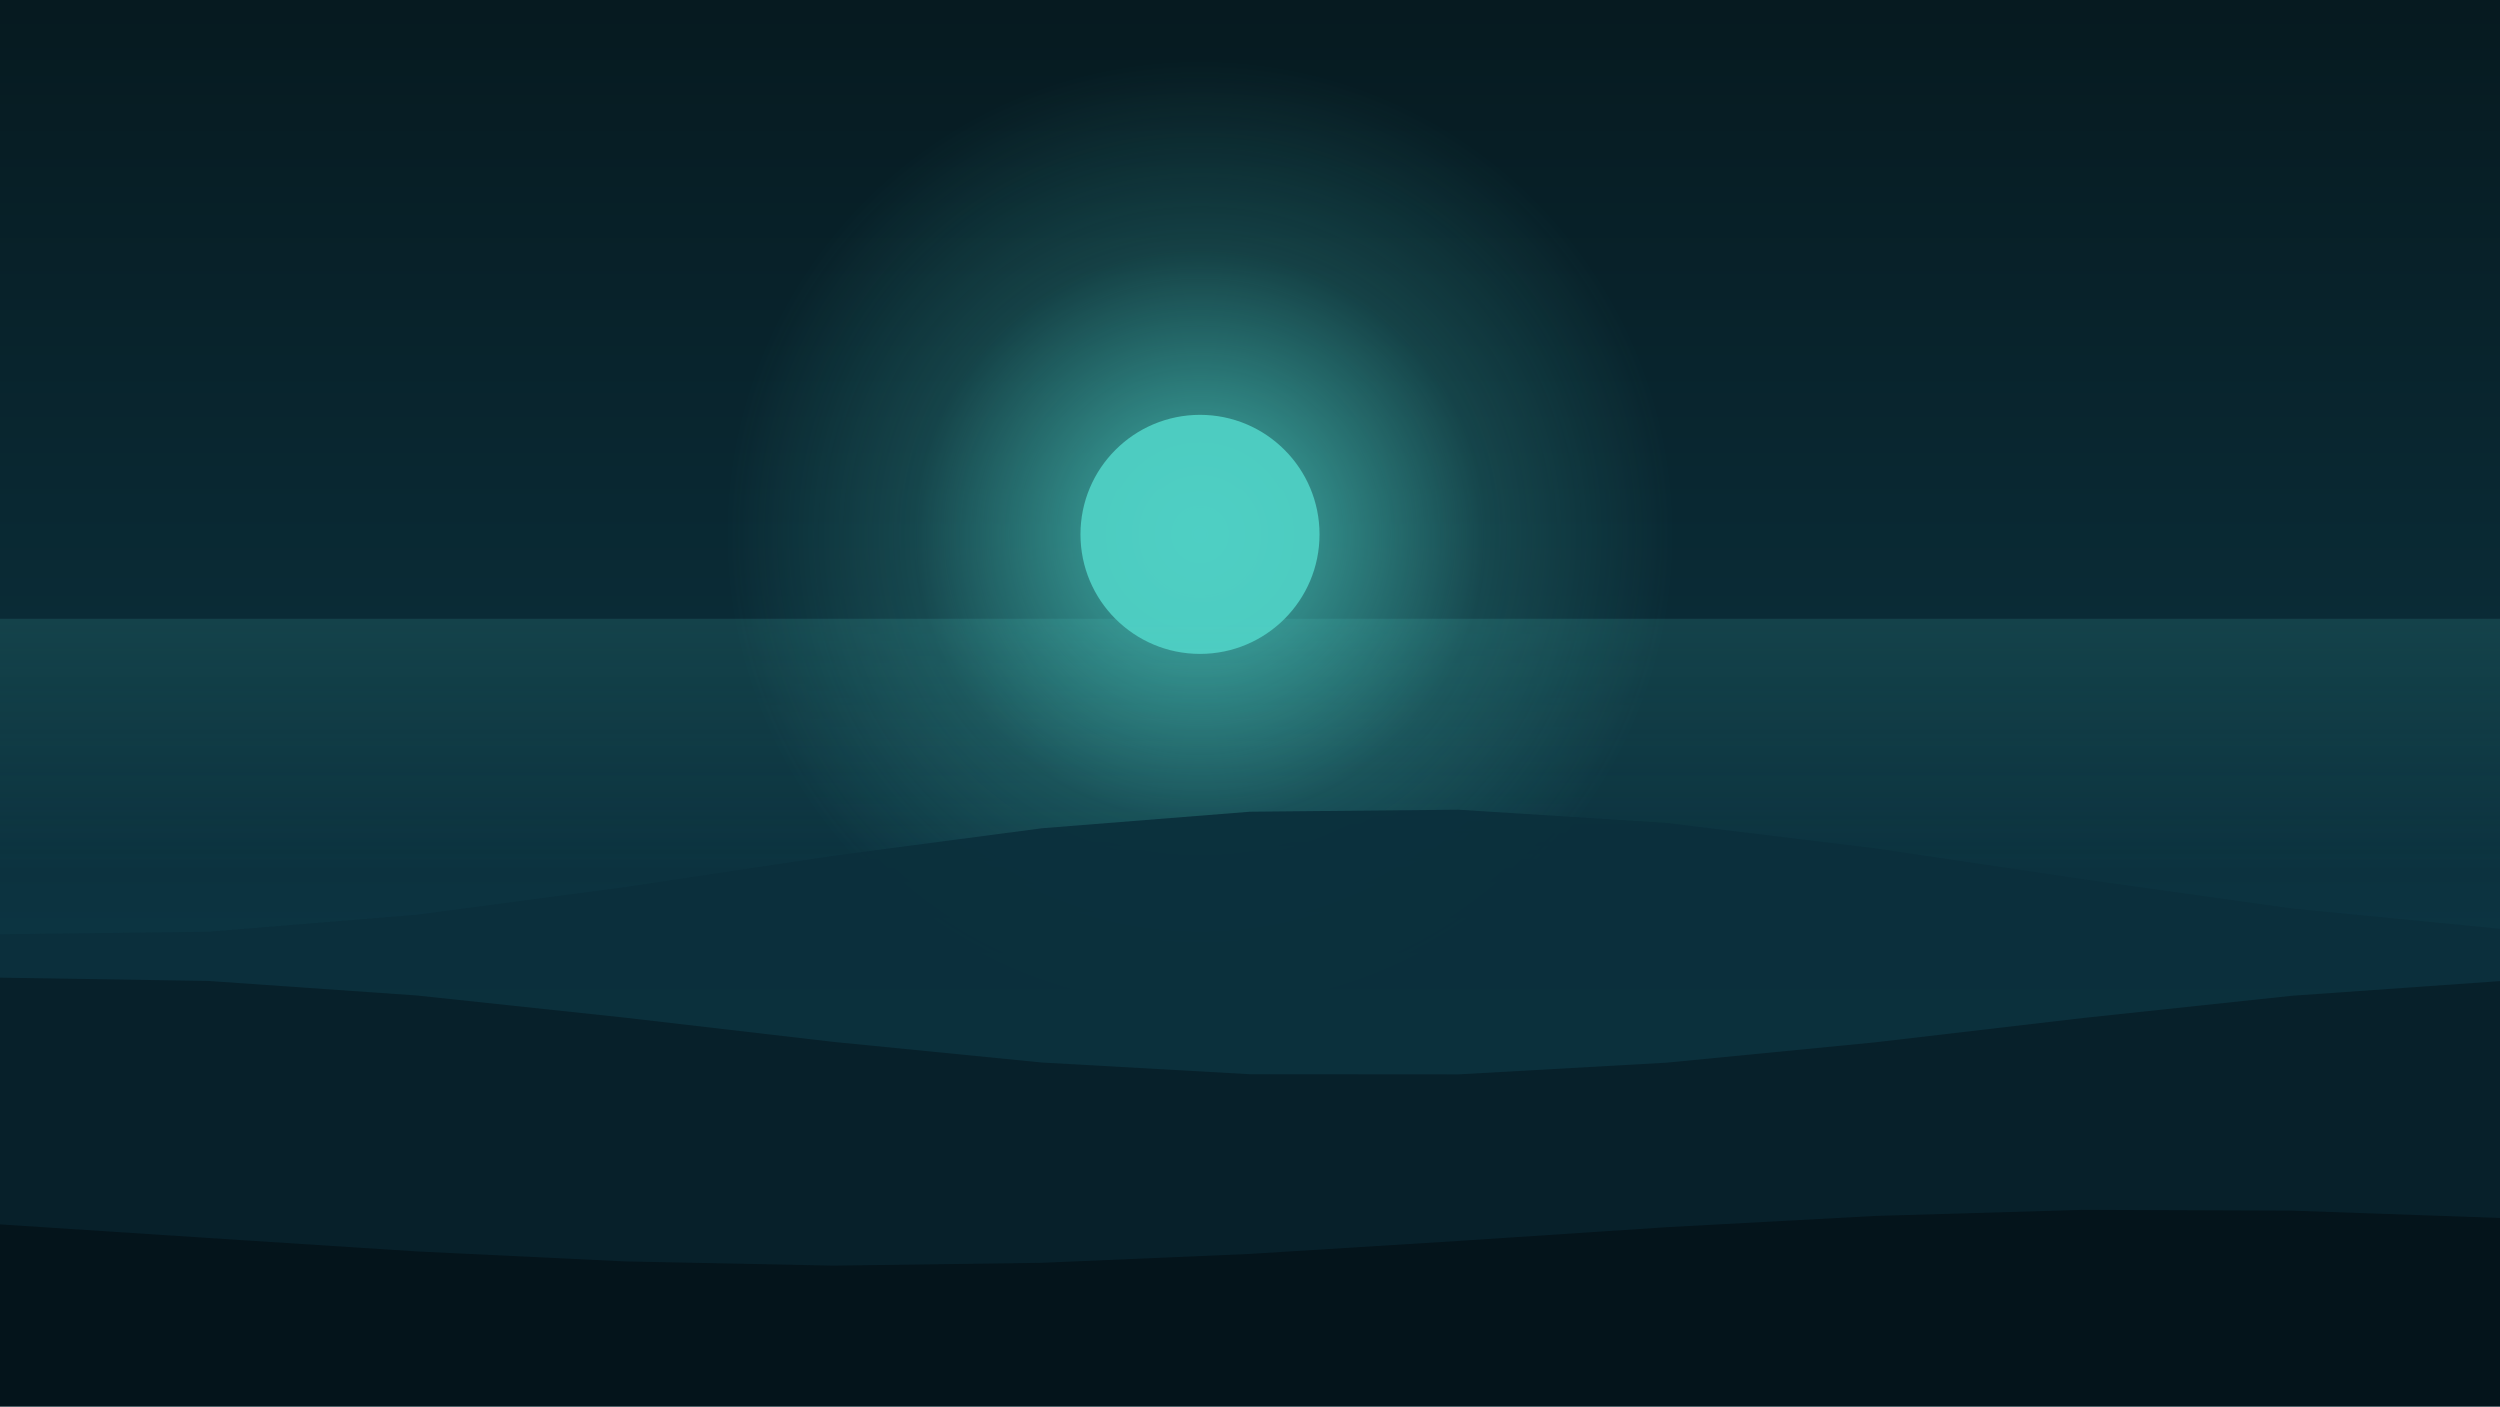
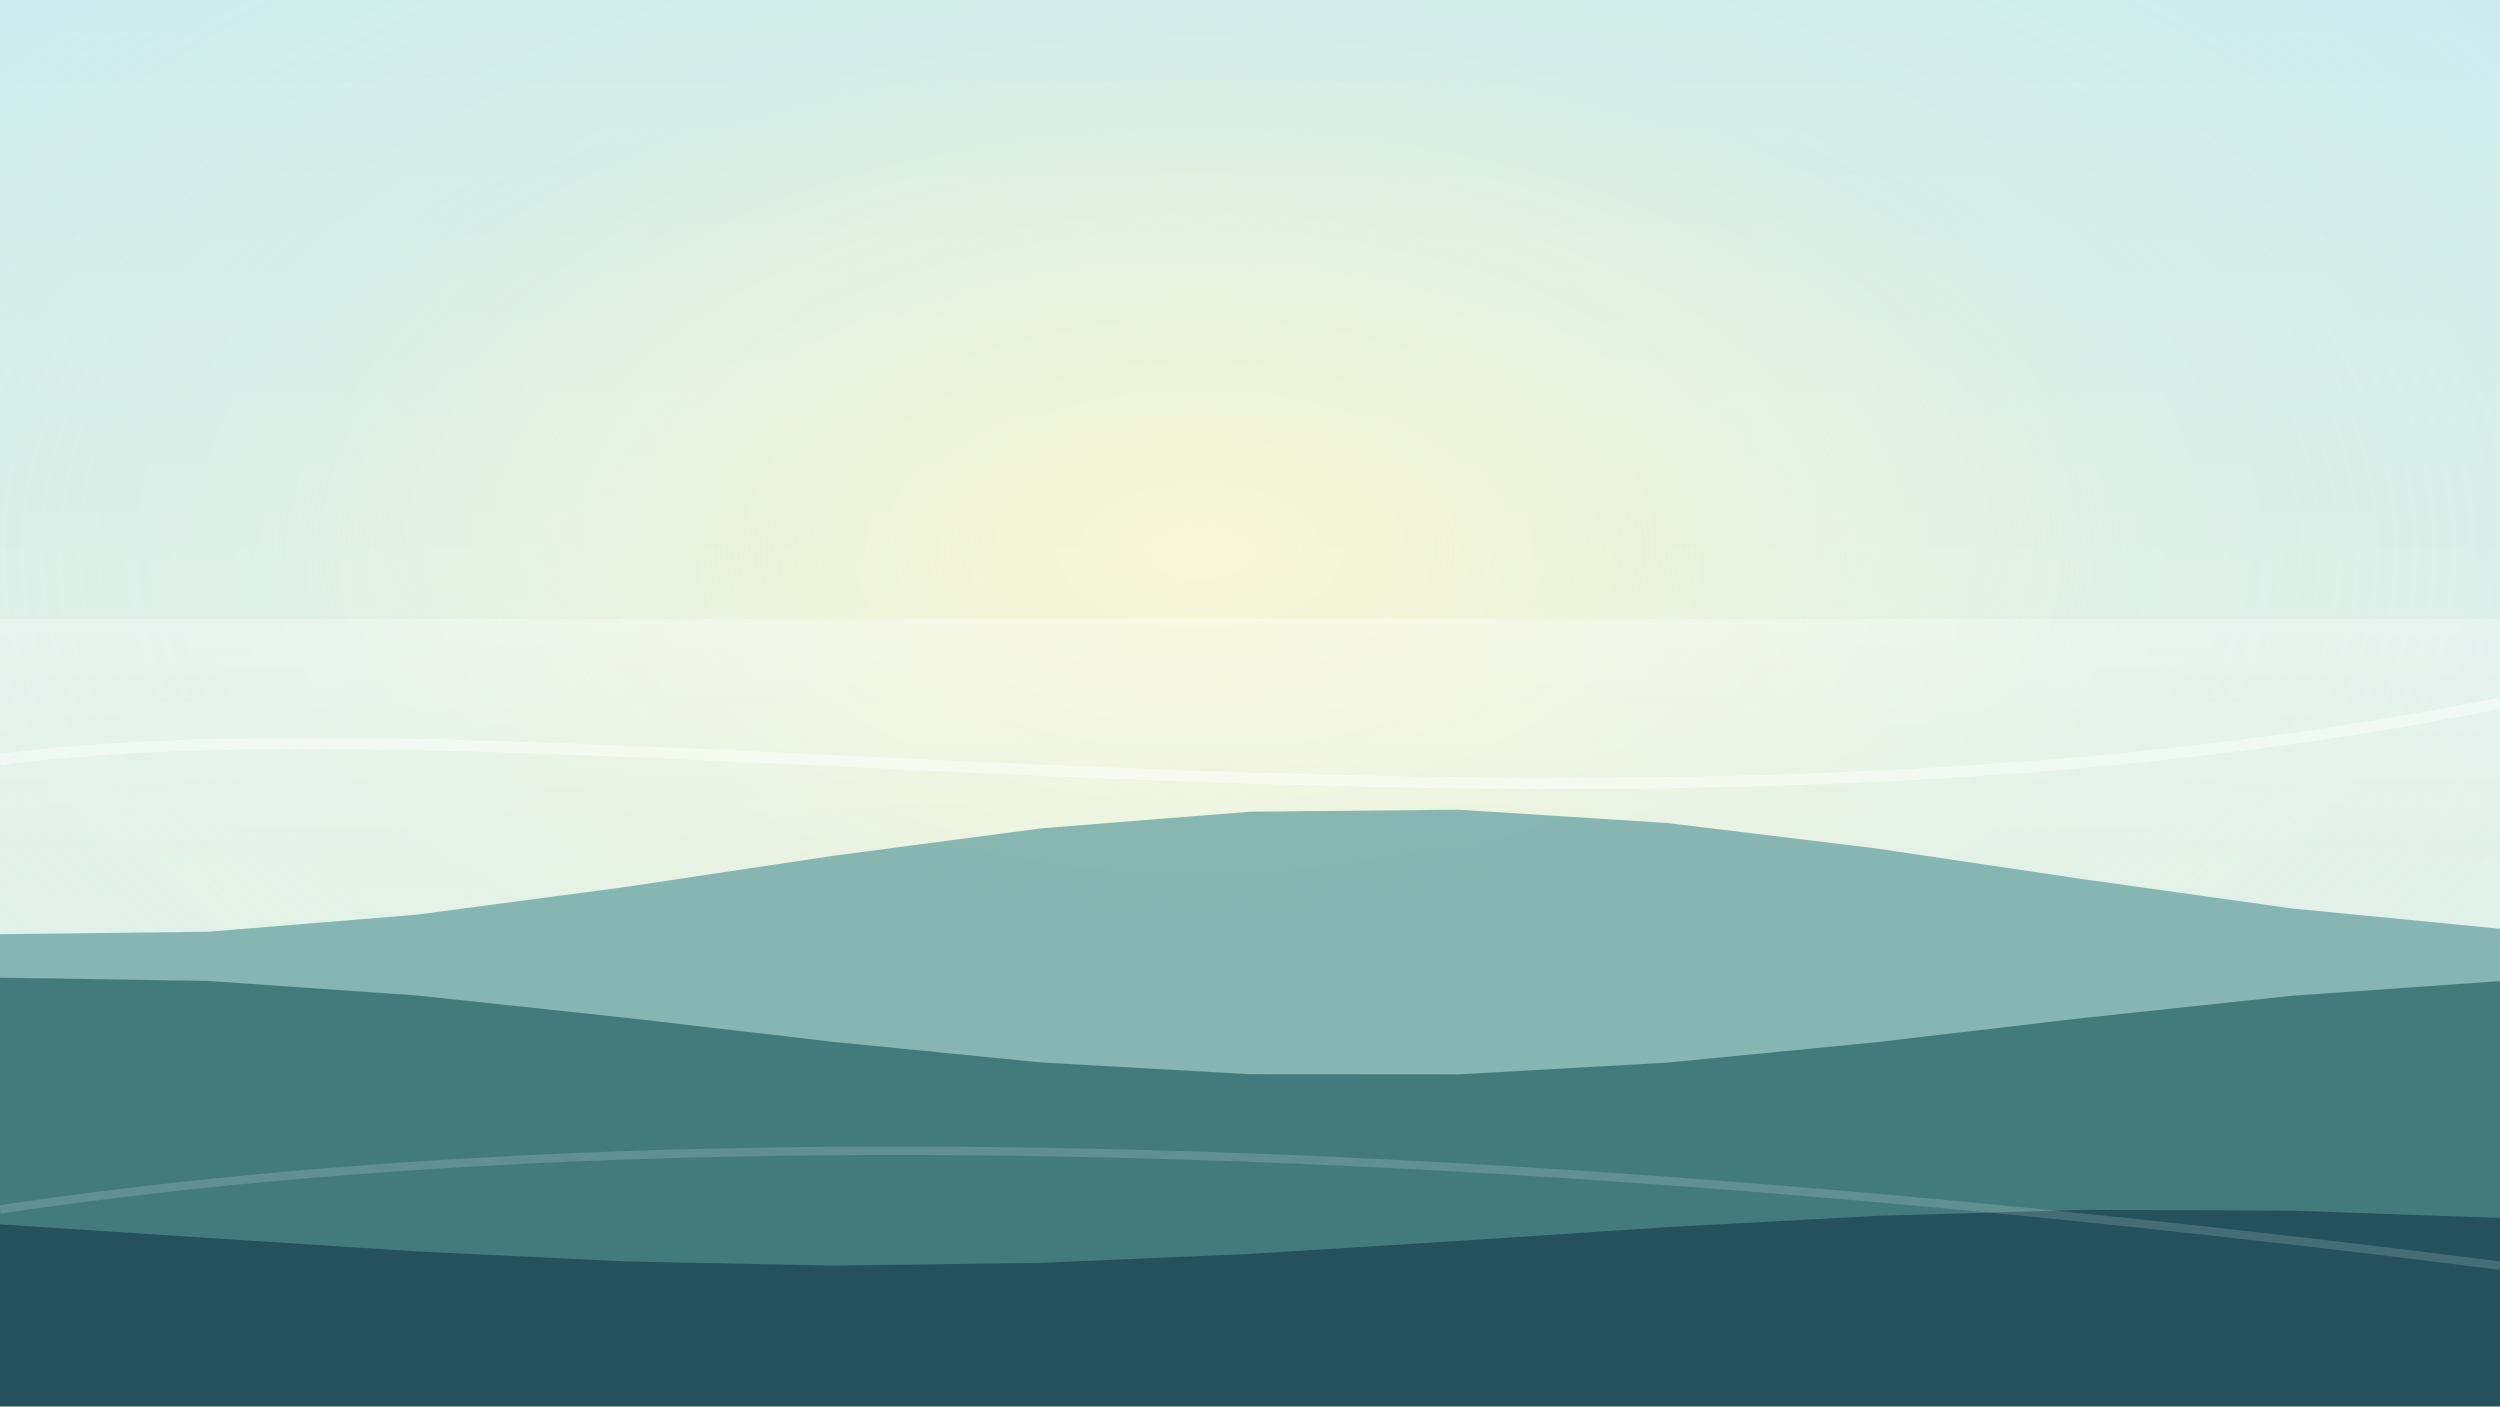
<svg xmlns="http://www.w3.org/2000/svg" viewBox="0 0 1600 900" width="1600" height="900" role="img" aria-label="여행 사진 자리표시자">
  <defs>
    <linearGradient id="sky" x1="0" y1="0" x2="0" y2="1">
-       <stop offset="0%" stop-color="#061a20" />
-       <stop offset="100%" stop-color="#0f4152" />
+       <stop offset="0%" stop-color="#ccebee" />
+       <stop offset="100%" stop-color="#e9f4e9" />
    </linearGradient>
-     <radialGradient id="glow" cx="50%" cy="50%" r="50%">
-       <stop offset="0%" stop-color="#4fd1c5" stop-opacity="0.85" />
-       <stop offset="60%" stop-color="#4fd1c5" stop-opacity="0.18" />
-       <stop offset="100%" stop-color="#4fd1c5" stop-opacity="0" />
+     <radialGradient id="glow" cx="48%" cy="39%" r="68%">
+       <stop offset="0%" stop-color="#fff8cf" stop-opacity="0.82" />
+       <stop offset="55%" stop-color="#fff8cf" stop-opacity="0.16" />
+       <stop offset="100%" stop-color="#fff8cf" stop-opacity="0" />
    </radialGradient>
    <linearGradient id="haze" x1="0" y1="0" x2="0" y2="1">
-       <stop offset="0%" stop-color="#4fd1c5" stop-opacity="0.14" />
-       <stop offset="100%" stop-color="#4fd1c5" stop-opacity="0" />
+       <stop offset="0%" stop-color="#ffffff" stop-opacity="0.3" />
+       <stop offset="100%" stop-color="#ffffff" stop-opacity="0" />
    </linearGradient>
  </defs>
  <rect width="1600" height="900" fill="url(#sky)" />
-   <circle cx="768.0" cy="342.0" r="306.0" fill="url(#glow)" />
-   <circle cx="768.0" cy="342.0" r="76.5" fill="#4fd1c5" opacity="0.92" />
+   <rect width="1600" height="900" fill="url(#glow)" />
  <rect y="396.0" width="1600" height="162.0" fill="url(#haze)" />
-   <polygon points="0.0,597.9 133.3,596.3 266.7,585.4 400.0,567.7 533.3,547.7 666.7,530.1 800.0,519.5 933.3,518.2 1066.7,526.7 1200.0,542.9 1333.3,562.7 1466.7,581.4 1600.0,594.4 1600,900 0,900" fill="#0a2f3c" opacity="0.95" />
-   <polygon points="0.0,625.7 133.3,627.8 266.7,637.1 400.0,651.3 533.3,666.8 666.7,680.0 800.0,687.5 933.3,687.6 1066.7,680.1 1200.0,667.1 1333.3,651.5 1466.7,637.3 1600.0,627.9 1600,900 0,900" fill="#07202a" />
-   <polygon points="0.0,783.6 133.3,792.3 266.7,800.9 400.0,807.3 533.3,810.0 666.7,808.2 800.0,802.5 933.3,794.2 1066.7,785.4 1200.0,778.2 1333.3,774.3 1466.7,774.8 1600.0,779.5 1600,900 0,900" fill="#04141b" />
+   <path d="M0 486.0 C 352.0 441.0, 1024.0 567.0, 1600 450.0" fill="none" stroke="#ffffff" stroke-opacity="0.48" stroke-width="7.2" />
+   <polygon points="0.0,597.9 133.3,596.3 266.7,585.4 400.0,567.7 533.3,547.7 666.7,530.1 800.0,519.5 933.3,518.2 1066.7,526.7 1200.0,542.9 1333.3,562.7 1466.7,581.4 1600.0,594.4 1600,900 0,900" fill="#71a8a7" opacity="0.82" />
+   <polygon points="0.0,625.7 133.3,627.8 266.7,637.1 400.0,651.3 533.3,666.8 666.7,680.0 800.0,687.5 933.3,687.6 1066.7,680.1 1200.0,667.1 1333.3,651.5 1466.7,637.3 1600.0,627.9 1600,900 0,900" fill="#437b7c" />
+   <polygon points="0.0,783.6 133.3,792.3 266.7,800.9 400.0,807.3 533.3,810.0 666.7,808.2 800.0,802.5 933.3,794.2 1066.7,785.4 1200.0,778.2 1333.3,774.3 1466.7,774.8 1600.0,779.5 1600,900 0,900" fill="#24515b" />
+   <path d="M0 774.0 Q 608.0 684.0 1600 810.0" fill="none" stroke="#ffffff" stroke-opacity="0.16" stroke-width="5.4" />
</svg>
